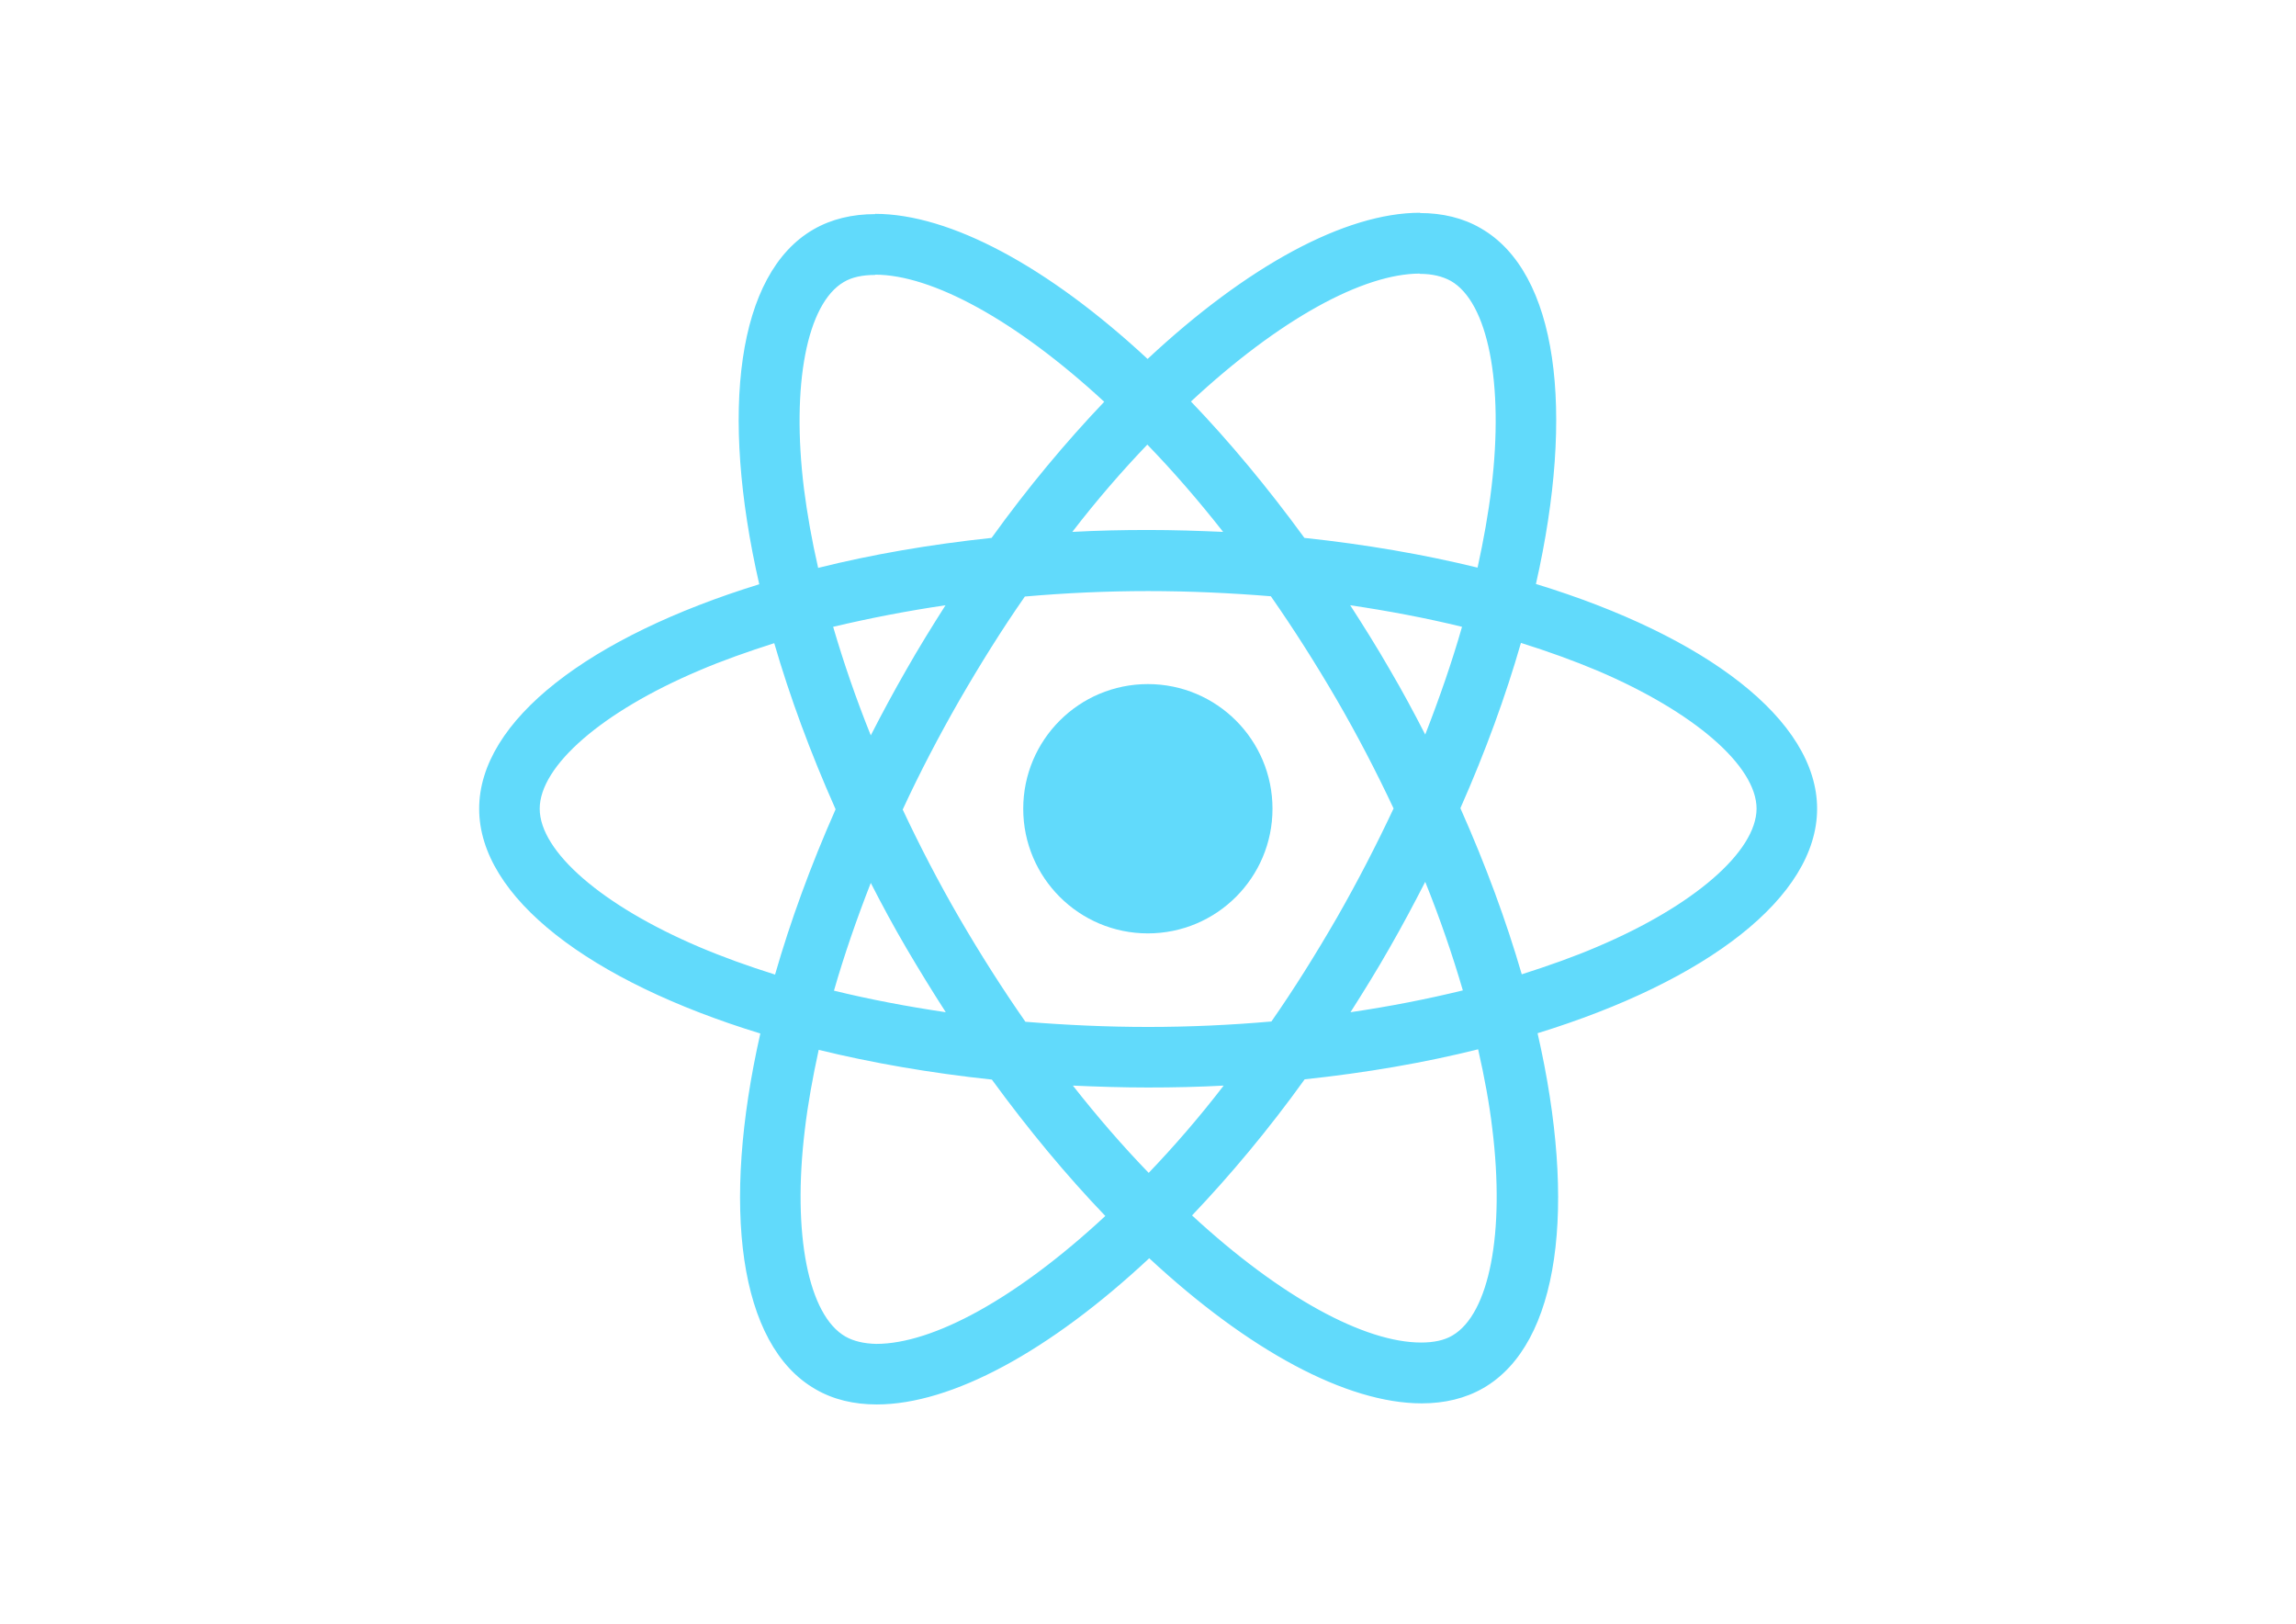
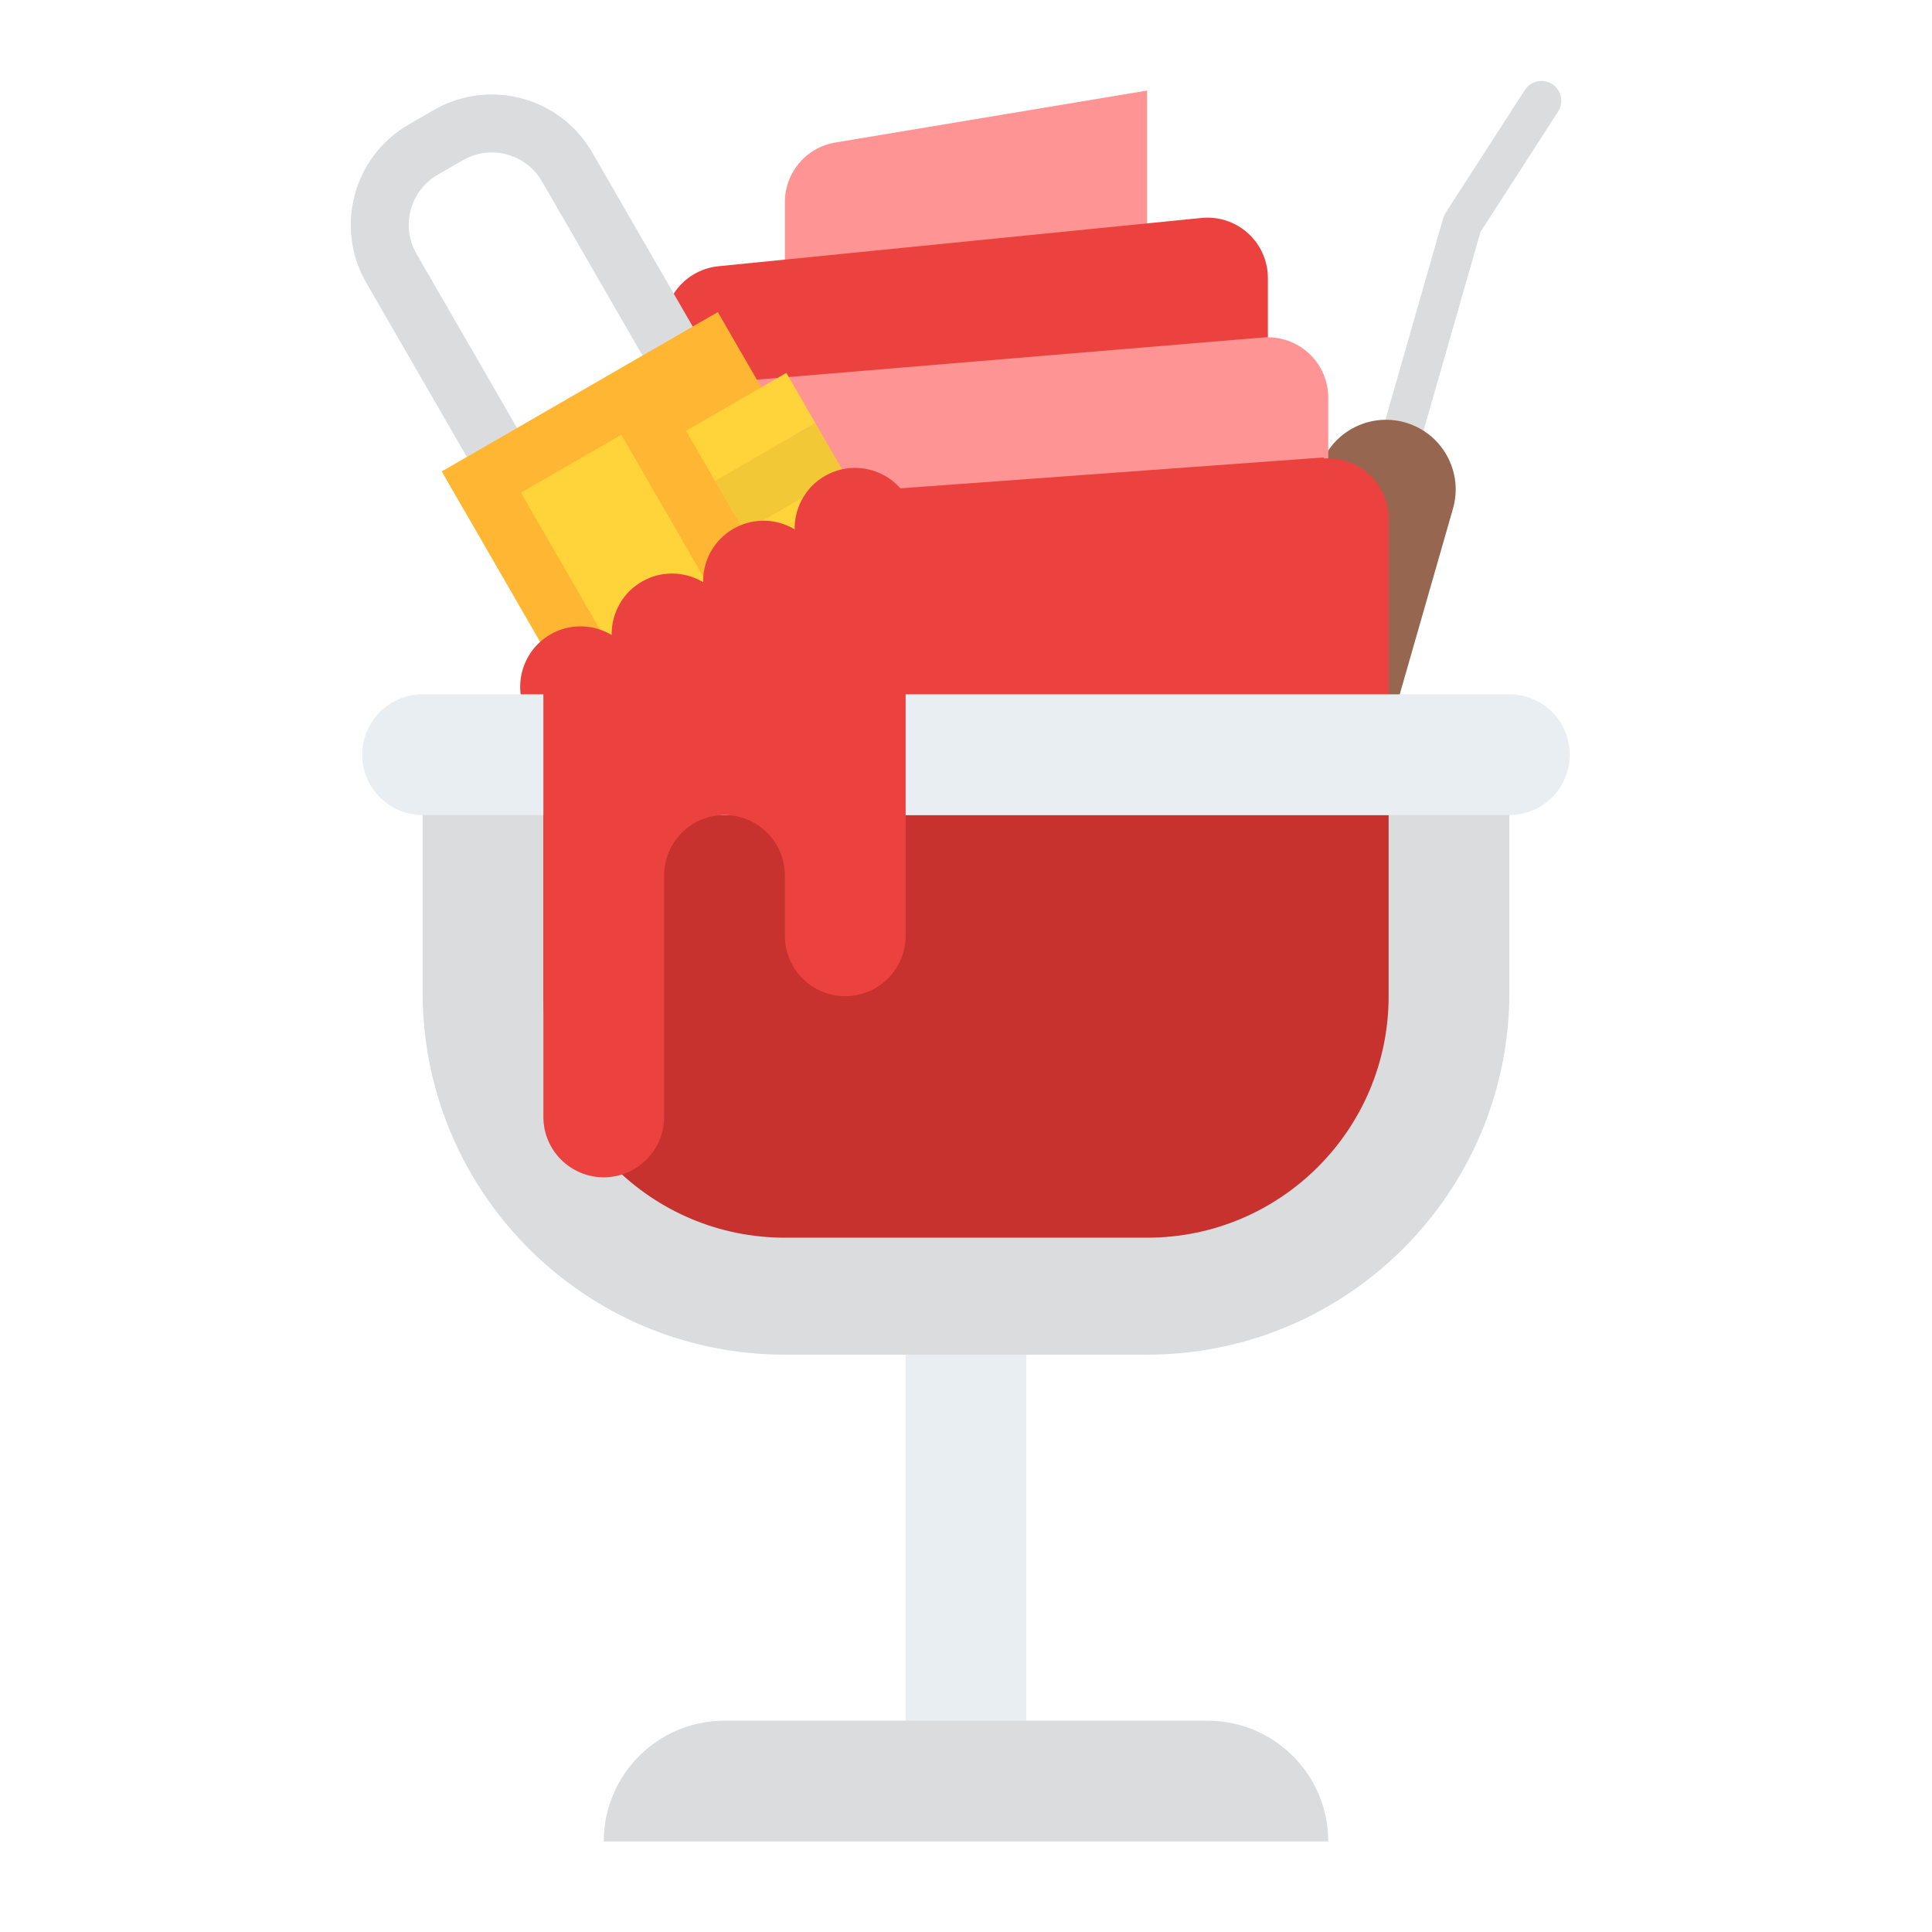
- <svg xmlns="http://www.w3.org/2000/svg" viewBox="0 0 841.9 595.3">
-   <g fill="#61DAFB">
-     <path d="M666.3 296.5c0-32.5-40.7-63.3-103.1-82.4 14.4-63.6 8-114.2-20.2-130.4-6.5-3.8-14.1-5.6-22.4-5.6v22.3c4.6 0 8.3.9 11.4 2.6 13.6 7.8 19.5 37.5 14.9 75.7-1.1 9.4-2.9 19.3-5.1 29.4-19.6-4.8-41-8.5-63.5-10.9-13.5-18.5-27.5-35.3-41.6-50 32.6-30.3 63.2-46.9 84-46.9V78c-27.5 0-63.5 19.6-99.9 53.6-36.4-33.8-72.4-53.2-99.9-53.2v22.3c20.7 0 51.4 16.5 84 46.6-14 14.7-28 31.4-41.3 49.9-22.6 2.4-44 6.1-63.6 11-2.3-10-4-19.7-5.2-29-4.7-38.2 1.1-67.9 14.6-75.8 3-1.8 6.9-2.6 11.5-2.6V78.5c-8.4 0-16 1.8-22.6 5.6-28.1 16.2-34.4 66.7-19.9 130.1-62.2 19.2-102.7 49.9-102.7 82.3 0 32.5 40.7 63.3 103.1 82.4-14.4 63.6-8 114.2 20.2 130.4 6.5 3.8 14.1 5.6 22.5 5.6 27.5 0 63.5-19.6 99.9-53.6 36.4 33.8 72.4 53.2 99.9 53.2 8.4 0 16-1.8 22.6-5.6 28.1-16.2 34.4-66.7 19.9-130.1 62-19.1 102.5-49.9 102.5-82.3zm-130.2-66.7c-3.7 12.9-8.3 26.2-13.5 39.5-4.1-8-8.4-16-13.1-24-4.6-8-9.5-15.8-14.4-23.4 14.2 2.1 27.9 4.7 41 7.9zm-45.8 106.5c-7.8 13.5-15.8 26.3-24.1 38.2-14.9 1.3-30 2-45.2 2-15.1 0-30.2-.7-45-1.9-8.3-11.9-16.4-24.6-24.2-38-7.6-13.1-14.5-26.4-20.8-39.8 6.2-13.4 13.2-26.8 20.7-39.9 7.8-13.5 15.8-26.3 24.1-38.2 14.9-1.3 30-2 45.2-2 15.1 0 30.2.7 45 1.9 8.3 11.9 16.4 24.6 24.2 38 7.6 13.1 14.5 26.4 20.8 39.8-6.3 13.4-13.2 26.8-20.7 39.9zm32.3-13c5.4 13.4 10 26.8 13.8 39.8-13.1 3.2-26.9 5.9-41.2 8 4.9-7.7 9.8-15.6 14.4-23.7 4.6-8 8.9-16.1 13-24.1zM421.2 430c-9.3-9.6-18.6-20.3-27.8-32 9 .4 18.2.7 27.5.7 9.4 0 18.7-.2 27.8-.7-9 11.7-18.3 22.4-27.5 32zm-74.4-58.9c-14.2-2.1-27.9-4.7-41-7.9 3.7-12.9 8.3-26.2 13.5-39.5 4.1 8 8.4 16 13.1 24 4.7 8 9.5 15.8 14.4 23.4zM420.7 163c9.3 9.6 18.6 20.3 27.8 32-9-.4-18.2-.7-27.5-.7-9.4 0-18.7.2-27.8.7 9-11.7 18.3-22.4 27.5-32zm-74 58.9c-4.9 7.7-9.8 15.6-14.4 23.7-4.6 8-8.9 16-13 24-5.4-13.4-10-26.8-13.8-39.8 13.1-3.1 26.9-5.8 41.2-7.9zm-90.5 125.2c-35.4-15.1-58.3-34.9-58.3-50.6 0-15.7 22.9-35.6 58.3-50.6 8.6-3.7 18-7 27.7-10.1 5.7 19.6 13.2 40 22.5 60.9-9.2 20.8-16.6 41.1-22.2 60.6-9.9-3.1-19.3-6.5-28-10.2zM310 490c-13.6-7.8-19.5-37.5-14.9-75.7 1.1-9.4 2.9-19.3 5.1-29.4 19.6 4.8 41 8.5 63.5 10.9 13.5 18.5 27.5 35.3 41.6 50-32.6 30.3-63.2 46.9-84 46.9-4.5-.1-8.3-1-11.3-2.7zm237.2-76.2c4.7 38.2-1.1 67.9-14.6 75.8-3 1.8-6.9 2.6-11.5 2.6-20.7 0-51.4-16.5-84-46.6 14-14.7 28-31.4 41.3-49.9 22.6-2.4 44-6.1 63.6-11 2.3 10.1 4.1 19.8 5.2 29.1zm38.5-66.7c-8.6 3.7-18 7-27.7 10.1-5.7-19.6-13.2-40-22.5-60.9 9.2-20.8 16.6-41.1 22.2-60.6 9.9 3.1 19.3 6.5 28.1 10.2 35.4 15.1 58.3 34.9 58.3 50.6-.1 15.7-23 35.6-58.4 50.6zM320.8 78.4z" />
-     <circle cx="420.9" cy="296.5" r="45.7" />
-     <path d="M520.5 78.1z" />
+ <svg xmlns="http://www.w3.org/2000/svg" height="512" viewBox="0 0 512 512" width="512">
+   <g name="lockpick" transform="translate(130 -75) scale(3) rotate(16)">
+     <path d="m94.847 67.88a1.75 1.75 0 0 1 -1.75-1.75v-46.769a1.777 1.777 0 0 1 .075-.506l3.736-12.361a1.75 1.75 0 0 1 3.351 1.012l-3.659 12.114v46.51a1.75 1.75 0 0 1 -1.753 1.75z" fill="#dadcde" />
+     <path d="m94.847 121a6.153 6.153 0 0 1 -6.153-6.153v-51.058a6.153 6.153 0 0 1 6.153-6.153 6.153 6.153 0 0 1 6.153 6.153v51.058a6.153 6.153 0 0 1 -6.153 6.153z" transform="translate(0 -20)" fill="#966651" />
  </g>
+   <g name="icecream">
+     <path d="m304 24-82.63 13.772a16 16 0 0 0 -13.37 15.782v18.446h96z" fill="#ff9494" />
+     <path d="m318.408 57.759-128 12.8a16 16 0 0 0 -14.408 15.921v17.52h160v-30.32a16 16 0 0 0 -17.592-15.921z" fill="#eb423f" />
+     <path d="m334.671 89.444-160 13.333a16 16 0 0 0 -14.671 15.945v17.278h192v-30.611a16 16 0 0 0 -17.329-15.945z" fill="#ff9494" />
+     <path d="m350.86 121.224-192 14a16 16 0 0 0 -14.86 15.961v33.1h224v-46.816a16 16 0 0 0 -17.14-15.96z" fill="#eb423f" />
+   </g>
+   <g name="padlock" transform="translate(32 -24) scale(0.48) rotate(-30 255 255)">
+     <g name="hasp" transform="translate(0 65)">
+       <path d="m176 88v176h32v-176a32 32 0 0 1 32-32h16a32 32 0 0 1 32 32v112h32v-112a64 64 0 0 0 -64-64h-16a64 64 0 0 0 -64 64z" fill="#dadcde" />
+     </g>
+     <path name="body" d="m160 264h176v224h-176z" fill="#ffb632" />
+     <path d="m288 408h64v32h-64z" fill="#f2c837" />
+     <path d="m288 376h64v32h-64z" fill="#ffd33a" />
+     <path d="m288 344h64v32h-64z" fill="#f2c837" />
+     <path d="m288 312h64v32h-64z" fill="#ffd33a" />
+     <path d="m192 296h64v160h-64z" fill="#ffd33a" />
+   </g>
+   <g name="padlock-ripple" transform="translate(140 190) rotate(-30)" fill="#eb423f">
+     <circle cx="16" r="16" />
+     <circle cx="44" r="16" />
+     <circle cx="72" r="16" />
+     <circle cx="100" r="16" />
+     <rect width="116" height="64" />
+   </g>
+   <g name="cup">
+     <path d="m240 358h32v99h-32z" fill="#e9eef2" />
+     <path d="m112 215h288a0 0 0 0 1 0 0v48a96 96 0 0 1 -96 96h-96a96 96 0 0 1 -96-96v-48a0 0 0 0 1 0 0z" fill="#dadcde" />
+     <path d="m144 216h224a0 0 0 0 1 0 0v48a64 64 0 0 1 -64 64h-96a64 64 0 0 1 -64-64v-48a0 0 0 0 1 0 0z" fill="#c7312e" />
+     <path d="m320 456h-128a32 32 0 0 0 -32 32h192a32 32 0 0 0 -32-32z" fill="#dadcde" />
+     <path d="m400 216h-288a16 16 0 0 1 -16-16 16 16 0 0 1 16-16h288a16 16 0 0 1 16 16 16 16 0 0 1 -16 16z" fill="#e9eef2" />
+   </g>
+   <path name="drip" d="m208 183h-64v113a16 16 0 0 0 16 16 16 16 0 0 0 16-16v-64a16 16 0 0 1 16-16 16 16 0 0 1 16 16v16a16 16 0 0 0 16 16 16 16 0 0 0 16-16v-65z" fill="#eb423f" />
</svg>
